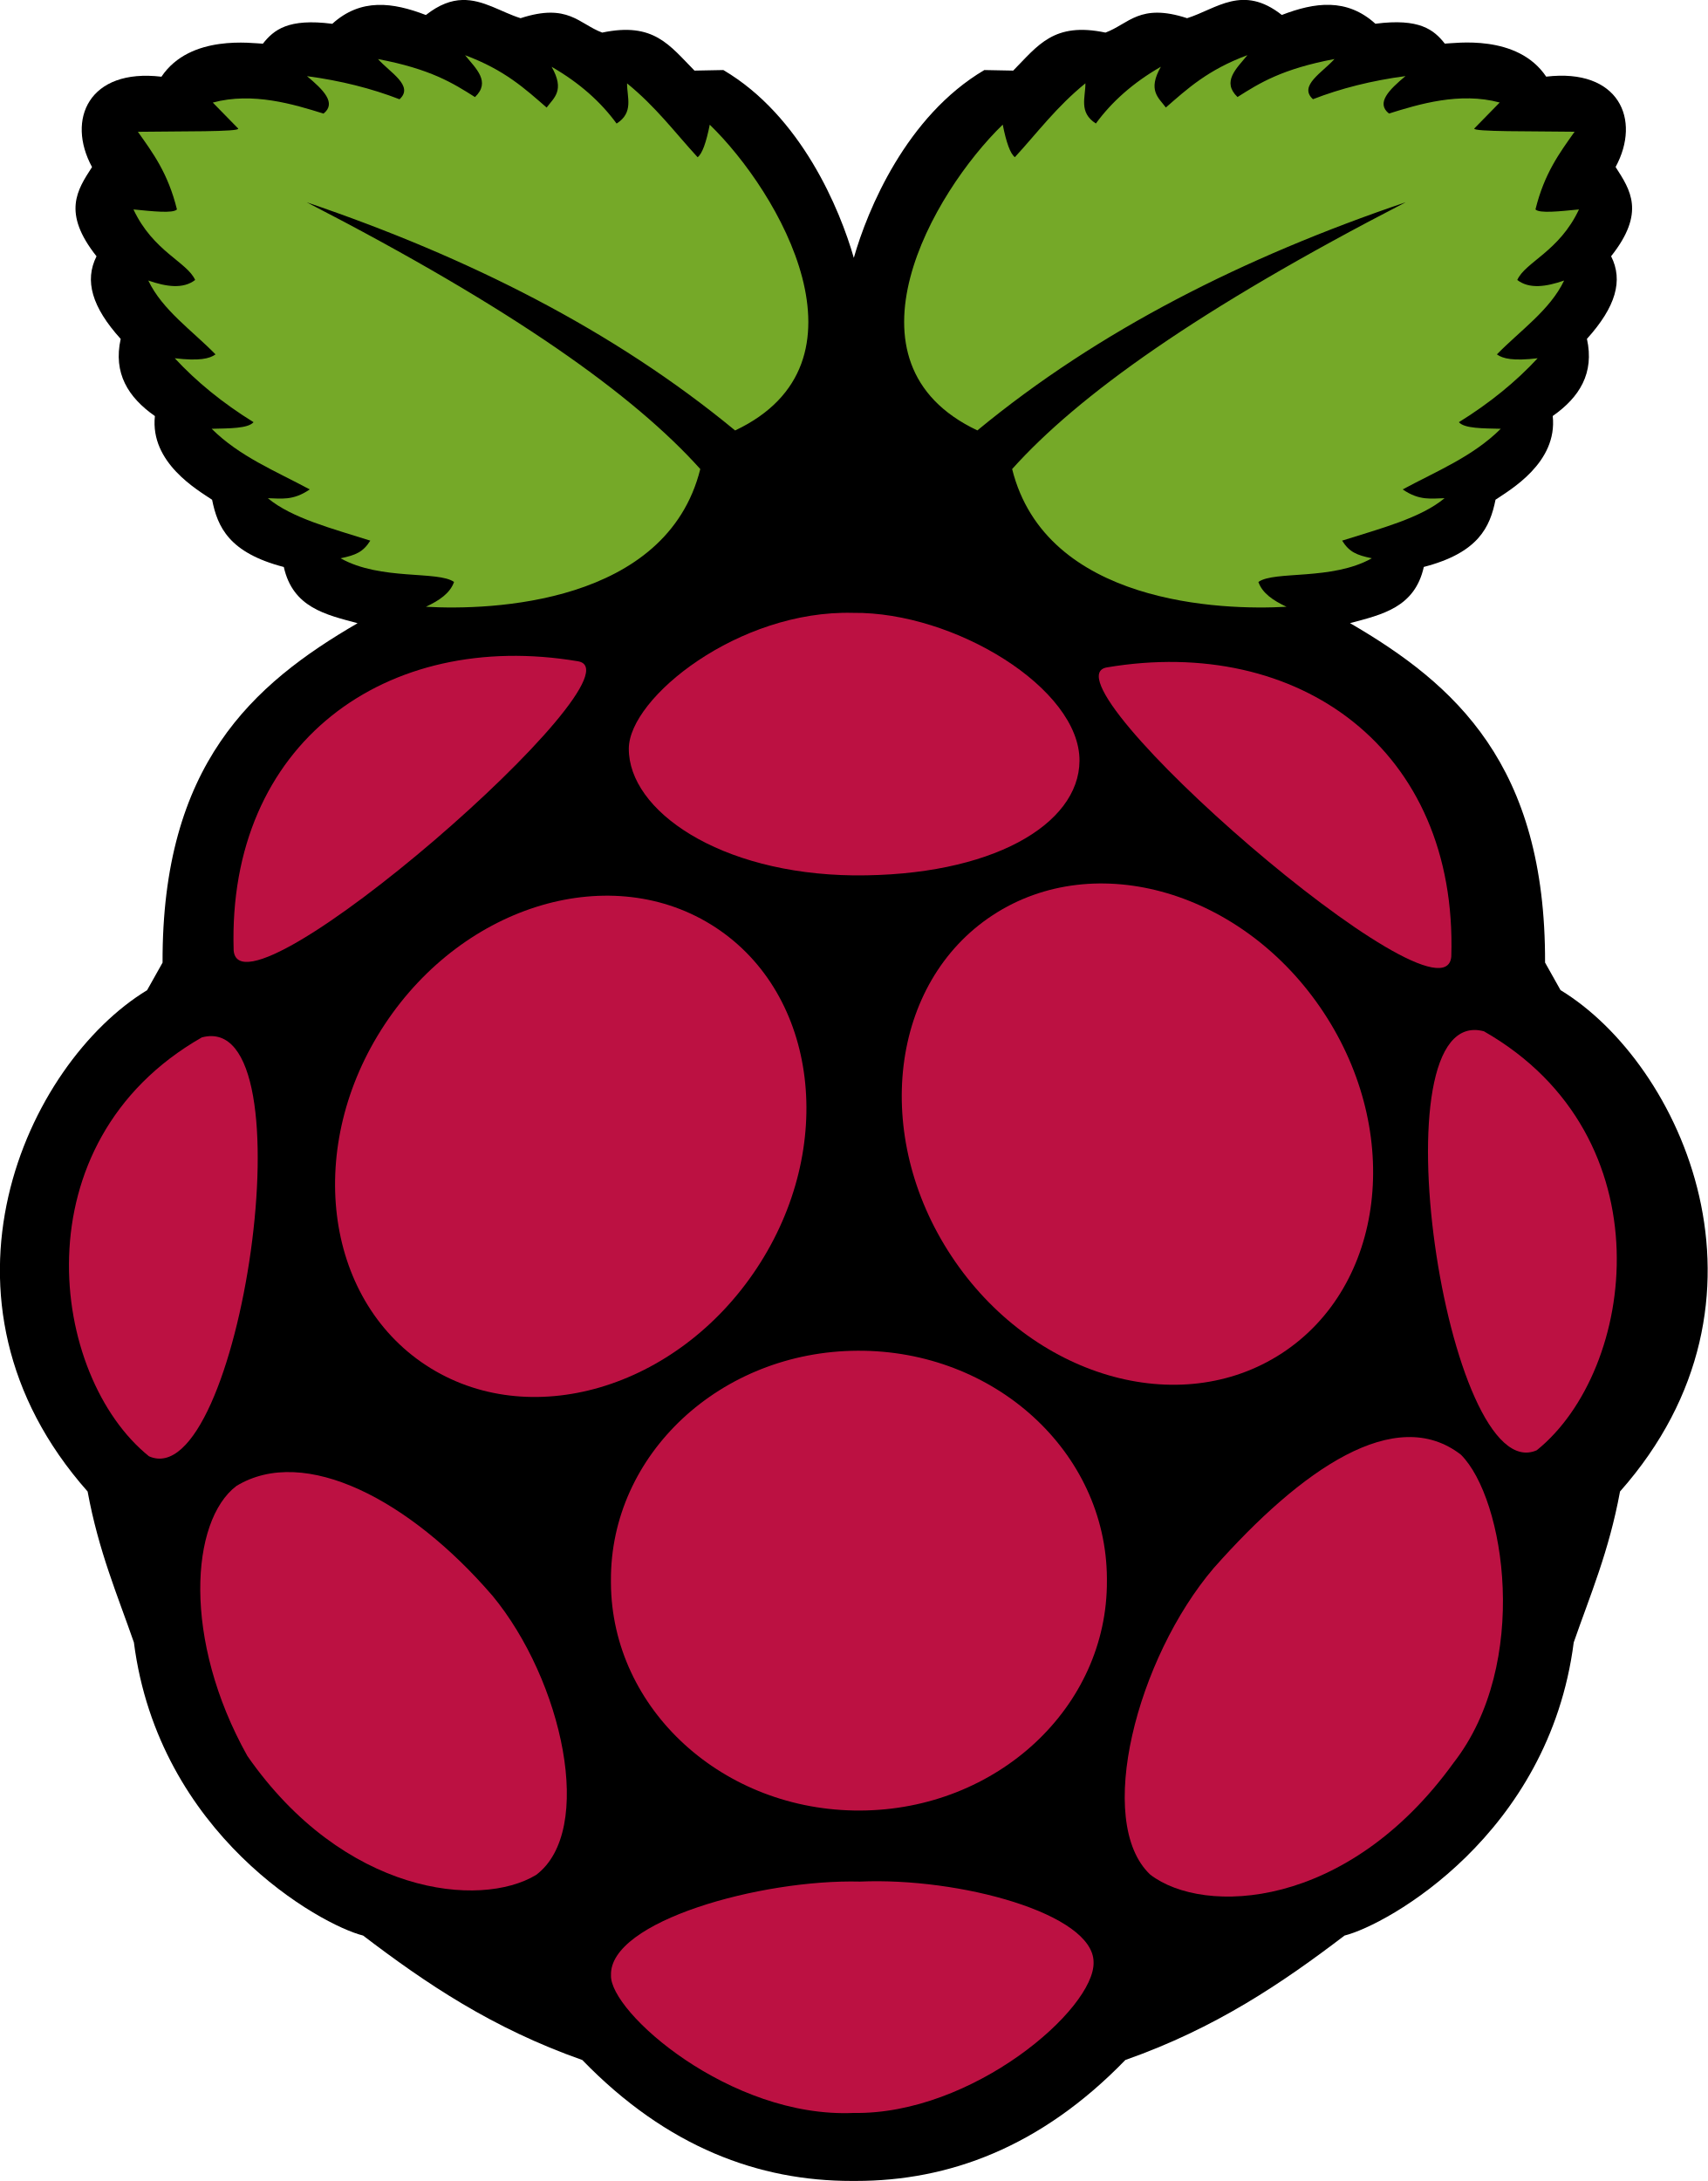
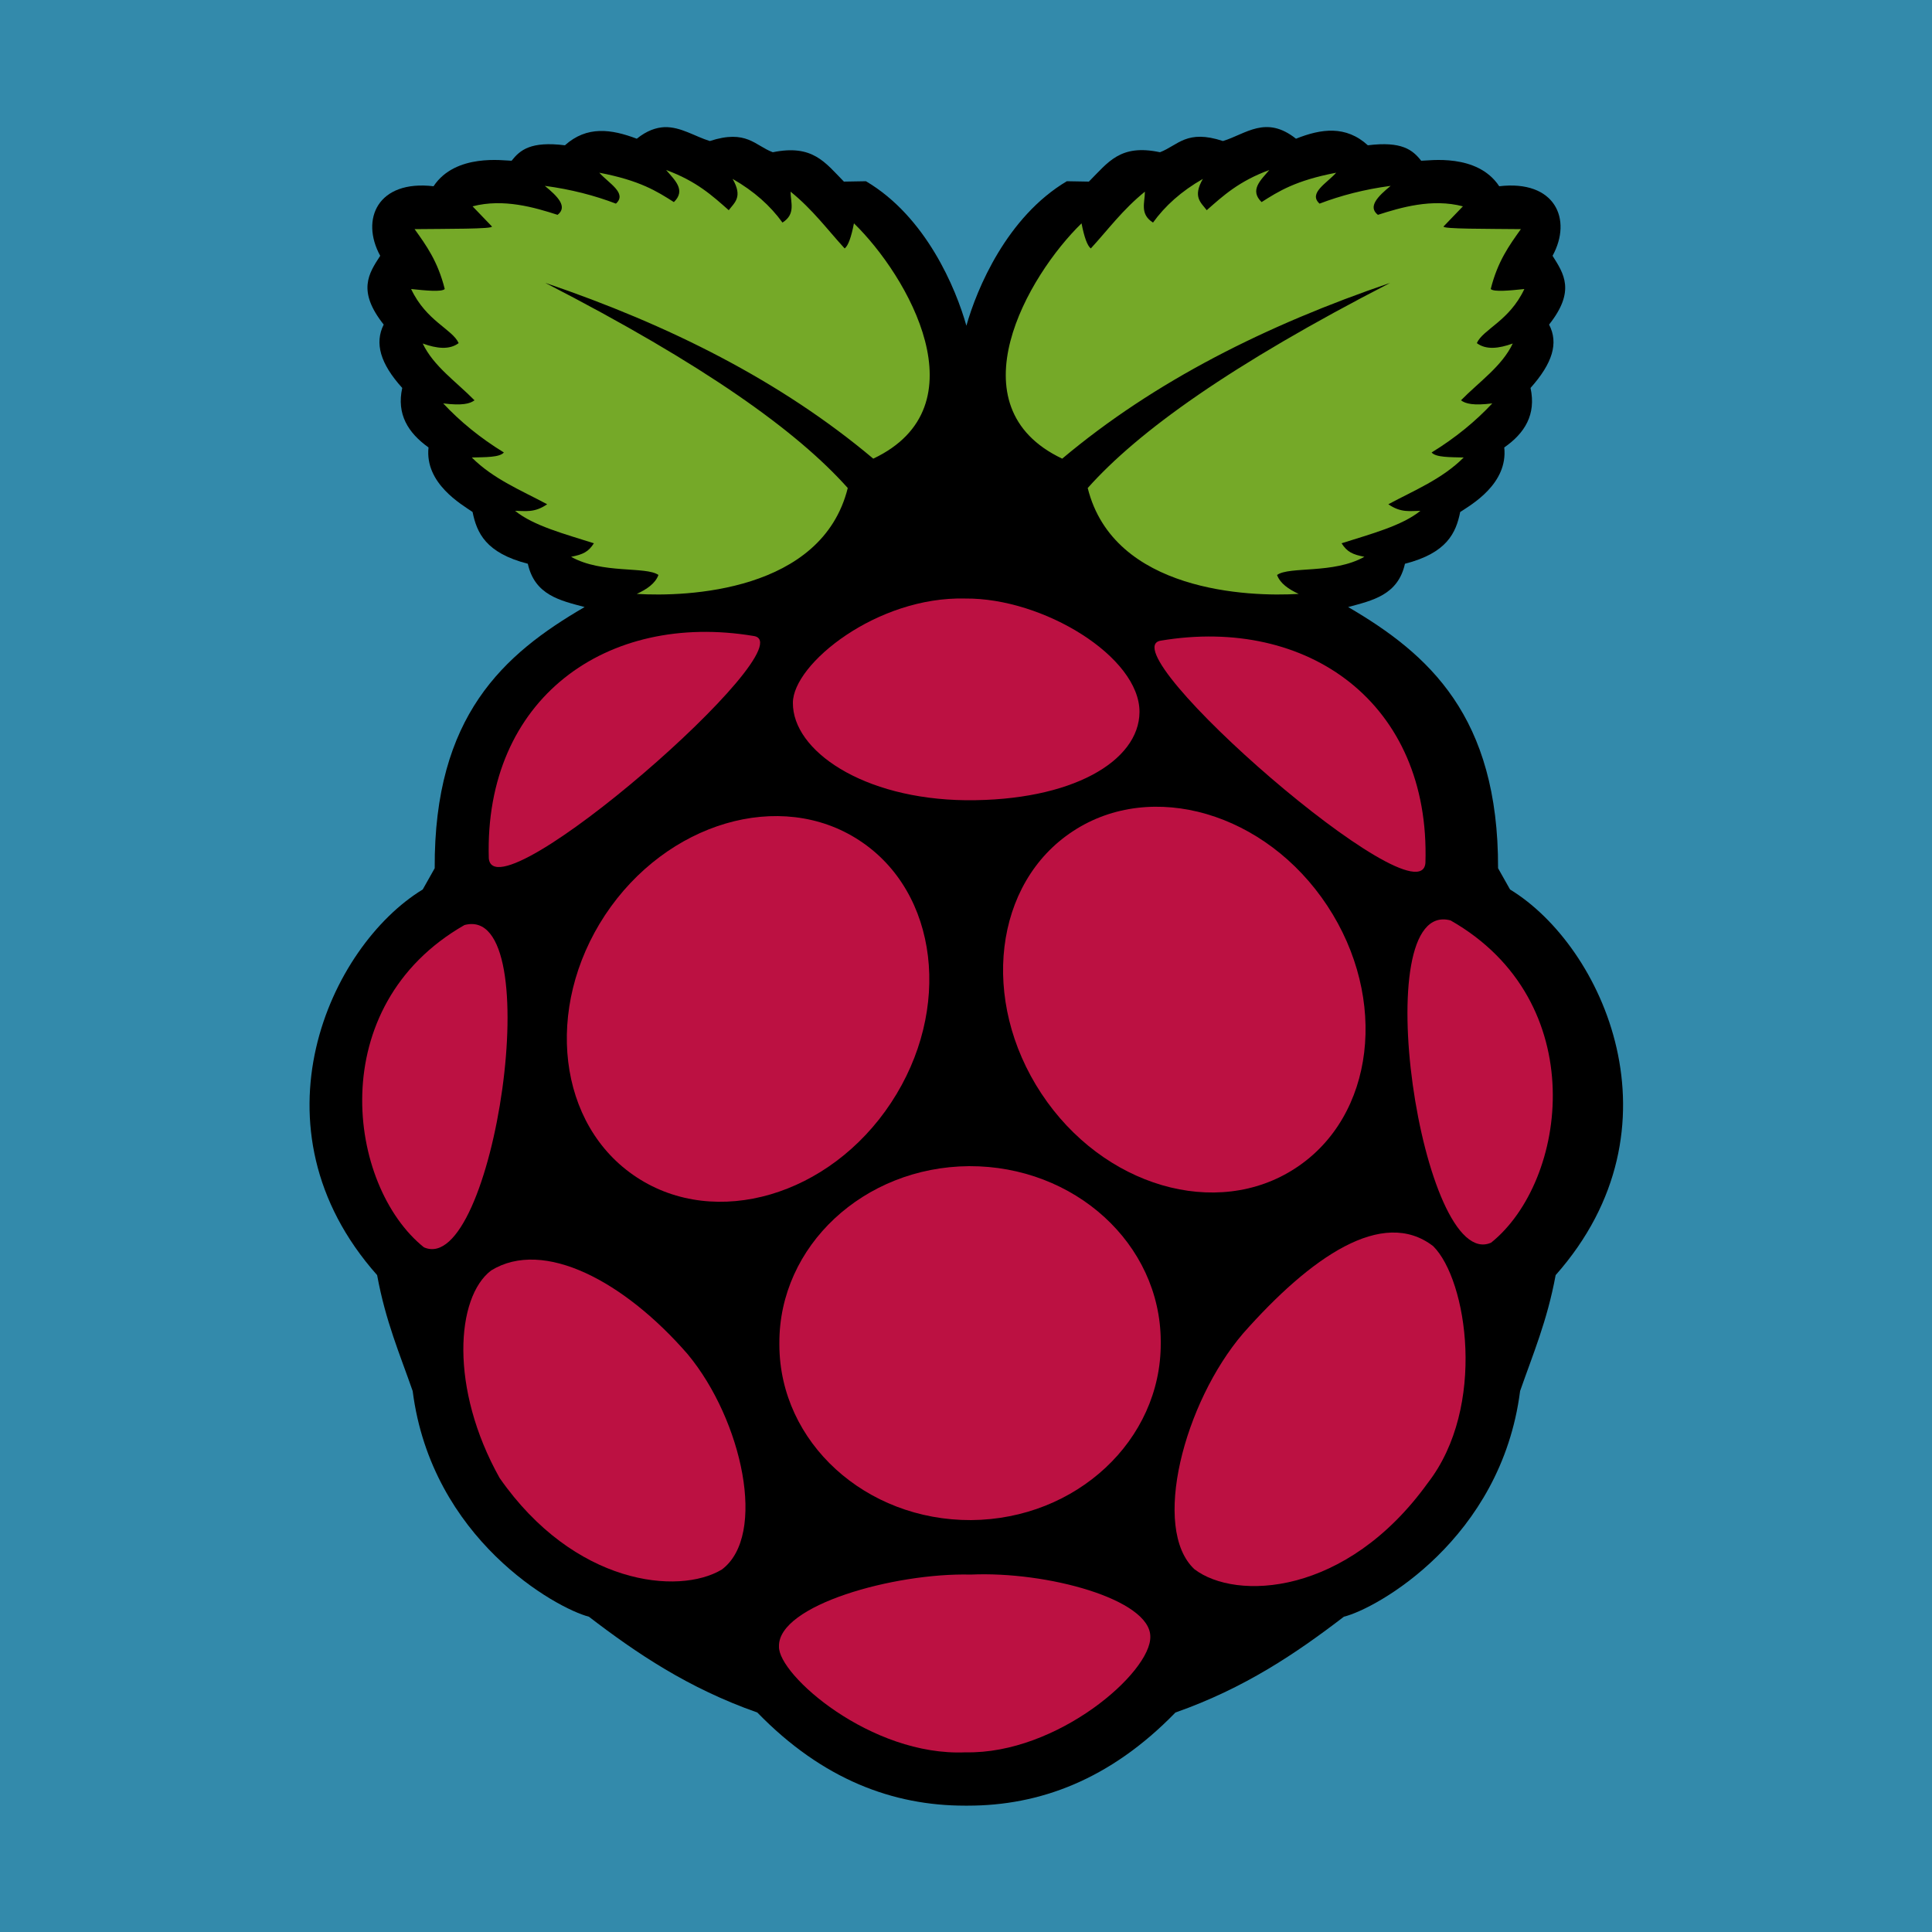
- <svg xmlns="http://www.w3.org/2000/svg" id="a" viewBox="0 0 274.07 350">
+ <svg xmlns="http://www.w3.org/2000/svg" version="1.1" id="a" x="0px" y="0px" viewBox="0 0 500 500" style="enable-background:new 0 0 500 500;" xml:space="preserve">
+   <style type="text/css">
+ 	.st0{fill:#338AAB;}
+ 	.st1{fill:#75A928;}
+ 	.st2{fill:#BC1142;}
+ </style>
+   <rect class="st0" width="500" height="500" />
  <g id="b">
    <g id="c">
-       <path id="d" d="m74.19,0c-1.77.05-3.68.71-5.84,2.41-5.3-2.04-10.43-2.75-15.02,1.41-7.09-.92-9.39.98-11.14,3.19-1.56-.03-11.65-1.6-16.28,5.3-11.63-1.38-15.3,6.84-11.14,14.5-2.38,3.68-4.84,7.31.72,14.32-1.96,3.9-.75,8.14,3.88,13.26-1.22,5.49,1.18,9.36,5.49,12.38-.81,7.51,6.89,11.88,9.18,13.43.88,4.38,2.72,8.51,11.51,10.79,1.45,6.52,6.73,7.65,11.84,9.02-16.9,9.82-31.4,22.75-31.3,54.47l-2.48,4.42c-19.38,11.79-36.82,49.66-9.55,80.45,1.78,9.64,4.77,16.56,7.43,24.22,3.98,30.87,29.94,45.33,36.78,47.04,10.03,7.64,20.72,14.89,35.18,19.97,13.63,14.06,28.4,19.42,43.25,19.41.22,0,.44,0,.66,0,14.85,0,29.62-5.35,43.25-19.41,14.46-5.08,25.15-12.33,35.18-19.97,6.85-1.71,32.81-16.17,36.78-47.04,2.66-7.66,5.65-14.58,7.43-24.22,27.26-30.79,9.83-68.67-9.55-80.46l-2.48-4.42c.1-31.71-14.4-44.64-31.3-54.47,5.11-1.37,10.39-2.49,11.84-9.02,8.79-2.28,10.63-6.41,11.51-10.79,2.3-1.56,9.99-5.92,9.18-13.43,4.31-3.02,6.71-6.89,5.49-12.38,4.63-5.13,5.85-9.36,3.88-13.26,5.56-7.01,3.09-10.64.72-14.32,4.16-7.66.49-15.88-11.14-14.5-4.63-6.9-14.71-5.34-16.27-5.3-1.75-2.22-4.05-4.11-11.14-3.19-4.59-4.16-9.73-3.45-15.02-1.41-6.29-4.96-10.45-.98-15.2.52-7.61-2.49-9.35.92-13.1,2.31-8.3-1.75-10.83,2.07-14.81,6.1l-4.63-.09c-12.52,7.38-18.75,22.41-20.95,30.14-2.21-7.73-8.41-22.76-20.94-30.14l-4.63.09c-3.99-4.03-6.51-7.85-14.81-6.1-3.74-1.39-5.48-4.8-13.1-2.31C80.43,1.95,77.56-.1,74.18,0h0Z" />
-       <path id="e" d="m49.26,32.48c33.23,17.13,52.54,30.99,63.13,42.79-5.42,21.72-33.69,22.71-44.03,22.1,2.12-.99,3.88-2.17,4.51-3.98-2.59-1.84-11.79-.19-18.21-3.8,2.47-.51,3.62-1.01,4.77-2.83-6.07-1.93-12.6-3.6-16.44-6.81,2.07.03,4.01.46,6.72-1.41-5.43-2.93-11.23-5.25-15.74-9.73,2.81-.07,5.84-.03,6.72-1.06-4.97-3.08-9.17-6.51-12.64-10.26,3.93.47,5.59.07,6.54-.62-3.76-3.85-8.52-7.1-10.79-11.85,2.92,1.01,5.59,1.39,7.52-.09-1.28-2.88-6.75-4.58-9.9-11.32,3.07.3,6.33.67,6.98,0-1.43-5.81-3.87-9.08-6.27-12.46,6.58-.1,16.54.03,16.09-.53l-4.07-4.16c6.42-1.73,13,.28,17.77,1.77,2.14-1.69-.04-3.83-2.65-6.01,5.46.73,10.39,1.98,14.85,3.71,2.38-2.15-1.55-4.3-3.45-6.45,8.44,1.6,12.01,3.85,15.56,6.1,2.58-2.47.15-4.57-1.59-6.72,6.36,2.36,9.64,5.4,13.09,8.4,1.17-1.58,2.97-2.73.8-6.54,4.52,2.6,7.92,5.67,10.43,9.11,2.79-1.78,1.66-4.21,1.68-6.45,4.69,3.82,7.67,7.88,11.32,11.85.73-.53,1.38-2.35,1.95-5.22,11.2,10.86,27.02,38.22,4.07,49.07-19.53-16.11-42.86-27.82-68.71-36.6h0Z" fill="#75a928" />
-       <path id="f" d="m225.56,32.48c-33.22,17.13-52.54,30.99-63.12,42.79,5.42,21.72,33.69,22.71,44.03,22.1-2.12-.99-3.88-2.17-4.51-3.98,2.59-1.84,11.79-.19,18.21-3.8-2.47-.51-3.62-1.01-4.77-2.83,6.07-1.93,12.6-3.6,16.44-6.81-2.07.03-4.01.46-6.72-1.41,5.43-2.93,11.23-5.25,15.74-9.73-2.81-.07-5.84-.03-6.72-1.06,4.97-3.08,9.17-6.51,12.64-10.26-3.93.47-5.59.07-6.54-.62,3.76-3.85,8.52-7.1,10.79-11.85-2.92,1.01-5.59,1.39-7.52-.09,1.28-2.88,6.75-4.58,9.9-11.32-3.07.3-6.33.67-6.98,0,1.43-5.81,3.88-9.08,6.28-12.47-6.58-.1-16.54.03-16.09-.53l4.07-4.16c-6.42-1.73-13,.28-17.77,1.77-2.14-1.69.04-3.83,2.65-6.01-5.46.73-10.39,1.98-14.85,3.71-2.38-2.15,1.55-4.3,3.45-6.45-8.43,1.6-12.01,3.85-15.56,6.1-2.58-2.47-.15-4.57,1.59-6.72-6.36,2.36-9.64,5.4-13.09,8.4-1.17-1.58-2.97-2.73-.8-6.54-4.52,2.6-7.92,5.67-10.43,9.11-2.79-1.78-1.66-4.21-1.68-6.45-4.69,3.82-7.67,7.88-11.32,11.85-.73-.53-1.38-2.35-1.95-5.22-11.2,10.86-27.02,38.22-4.07,49.07,19.52-16.11,42.85-27.82,68.7-36.6h0Z" fill="#75a928" />
-       <path id="g" d="m177.65,253.66c.12,20.27-17.61,36.79-39.59,36.89-21.98.11-39.89-16.24-40.01-36.51,0-.13,0-.26,0-.39-.12-20.27,17.61-36.79,39.59-36.89,21.98-.11,39.89,16.24,40.01,36.51,0,.13,0,.26,0,.39Z" fill="#bc1142" />
-       <path id="h" d="m114.82,148.82c16.49,10.8,19.46,35.3,6.64,54.7-12.82,19.41-36.59,26.38-53.08,15.58h0c-16.49-10.8-19.46-35.3-6.64-54.7,12.82-19.41,36.59-26.38,53.08-15.58h0Z" fill="#bc1142" />
-       <path id="i" d="m159.33,146.86c-16.49,10.8-19.46,35.3-6.64,54.7,12.82,19.41,36.59,26.38,53.08,15.58h0c16.49-10.8,19.46-35.3,6.64-54.7-12.82-19.41-36.59-26.38-53.08-15.58h0Z" fill="#bc1142" />
-       <path id="j" d="m32.39,166.48c17.8-4.77,6.01,73.66-8.48,67.22-15.94-12.82-21.07-50.35,8.48-67.22Z" fill="#bc1142" />
-       <path id="k" d="m238.16,165.5c-17.81-4.77-6.01,73.67,8.48,67.23,15.94-12.82,21.07-50.36-8.48-67.23Z" fill="#bc1142" />
-       <path id="l" d="m177.66,107.1c30.73-5.19,56.3,13.07,55.26,46.39-1.01,12.77-66.58-44.49-55.26-46.39Z" fill="#bc1142" />
-       <path id="m" d="m92.76,106.12c-30.73-5.19-56.3,13.07-55.26,46.39,1.01,12.77,66.58-44.49,55.26-46.39Z" fill="#bc1142" />
-       <path id="n" d="m136.9,98.35c-18.34-.48-35.94,13.61-35.98,21.78-.05,9.93,14.5,20.1,36.11,20.35,22.07.16,36.15-8.14,36.22-18.38.08-11.61-20.07-23.93-36.34-23.75h0Z" fill="#bc1142" />
-       <path id="o" d="m138.02,301.95c15.99-.7,37.44,5.15,37.49,12.91.27,7.53-19.46,24.55-38.55,24.22-19.77.85-39.15-16.19-38.9-22.1-.3-8.66,24.07-15.43,39.96-15.03h0Z" fill="#bc1142" />
-       <path id="p" d="m78.96,255.98c11.38,13.71,16.57,37.81,7.07,44.91-8.99,5.42-30.81,3.19-46.33-19.1-10.46-18.7-9.11-37.73-1.77-43.32,10.99-6.69,27.96,2.35,41.02,17.51h0Z" fill="#bc1142" />
-       <path id="q" d="m194.8,251.63c-12.32,14.43-19.18,40.74-10.19,49.21,8.59,6.58,31.65,5.66,48.69-17.97,12.37-15.88,8.23-42.39,1.16-49.43-10.5-8.12-25.56,2.27-39.66,18.19h0Z" fill="#bc1142" />
+       <path id="d" d="M172,32.9c-2.2,0.1-4.6,0.9-7.2,3c-6.6-2.5-12.9-3.4-18.6,1.7c-8.8-1.1-11.6,1.2-13.8,4c-1.9,0-14.5-2-20.2,6.6    c-14.4-1.7-19,8.5-13.8,18c-3,4.6-6,9.1,0.9,17.8c-2.4,4.8-0.9,10.1,4.8,16.4c-1.5,6.8,1.5,11.6,6.8,15.4    c-1,9.3,8.5,14.7,11.4,16.7c1.1,5.4,3.4,10.6,14.3,13.4c1.8,8.1,8.3,9.5,14.7,11.2c-21,12.2-39,28.2-38.8,67.6l-3.1,5.5    c-24,14.6-45.7,61.6-11.8,99.8c2.2,12,5.9,20.5,9.2,30c4.9,38.3,37.1,56.2,45.6,58.4c12.4,9.5,25.7,18.5,43.6,24.8    c16.9,17.4,35.2,24.1,53.7,24.1c0.3,0,0.5,0,0.8,0c18.4,0,36.7-6.6,53.7-24.1c17.9-6.3,31.2-15.3,43.6-24.8    c8.5-2.1,40.7-20.1,45.6-58.4c3.3-9.5,7-18.1,9.2-30c33.8-38.2,12.2-85.2-11.8-99.8l-3.1-5.5c0.1-39.3-17.9-55.4-38.8-67.6    c6.3-1.7,12.9-3.1,14.7-11.2c10.9-2.8,13.2-8,14.3-13.4c2.9-1.9,12.4-7.3,11.4-16.7c5.3-3.7,8.3-8.5,6.8-15.4    c5.7-6.4,7.3-11.6,4.8-16.4c6.9-8.7,3.8-13.2,0.9-17.8c5.2-9.5,0.6-19.7-13.8-18c-5.7-8.6-18.2-6.6-20.2-6.6    c-2.2-2.8-5-5.1-13.8-4c-5.7-5.2-12.1-4.3-18.6-1.7c-7.8-6.2-13-1.2-18.9,0.6c-9.4-3.1-11.6,1.1-16.3,2.9    c-10.3-2.2-13.4,2.6-18.4,7.6l-5.7-0.1c-15.5,9.2-23.3,27.8-26,37.4c-2.7-9.6-10.4-28.2-26-37.4l-5.7,0.1c-4.9-5-8.1-9.7-18.4-7.6    c-4.6-1.7-6.8-6-16.3-2.9C179.8,35.3,176.2,32.8,172,32.9L172,32.9L172,32.9z" />
+       <path id="e" class="st1" d="M141.1,73.2c41.2,21.2,65.2,38.4,78.3,53.1c-6.7,26.9-41.8,28.2-54.6,27.4c2.6-1.2,4.8-2.7,5.6-4.9    c-3.2-2.3-14.6-0.2-22.6-4.7c3.1-0.6,4.5-1.3,5.9-3.5c-7.5-2.4-15.6-4.5-20.4-8.4c2.6,0,5,0.6,8.3-1.7    c-6.7-3.6-13.9-6.5-19.5-12.1c3.5-0.1,7.2,0,8.3-1.3c-6.2-3.8-11.4-8.1-15.7-12.7c4.9,0.6,6.9,0.1,8.1-0.8    c-4.7-4.8-10.6-8.8-13.4-14.7c3.6,1.3,6.9,1.7,9.3-0.1c-1.6-3.6-8.4-5.7-12.3-14c3.8,0.4,7.9,0.8,8.7,0    c-1.8-7.2-4.8-11.3-7.8-15.5c8.2-0.1,20.5,0,20-0.7l-5-5.2c8-2.1,16.1,0.3,22,2.2c2.7-2.1,0-4.8-3.3-7.5    c6.8,0.9,12.9,2.5,18.4,4.6c3-2.7-1.9-5.3-4.3-8c10.5,2,14.9,4.8,19.3,7.6c3.2-3.1,0.2-5.7-2-8.3c7.9,2.9,12,6.7,16.2,10.4    c1.5-2,3.7-3.4,1-8.1c5.6,3.2,9.8,7,12.9,11.3c3.5-2.2,2.1-5.2,2.1-8c5.8,4.7,9.5,9.8,14,14.7c0.9-0.7,1.7-2.9,2.4-6.5    c13.9,13.5,33.5,47.4,5,60.9C202.1,98.6,173.2,84.1,141.1,73.2L141.1,73.2L141.1,73.2z" />
+       <path id="f" class="st1" d="M359.8,73.2c-41.2,21.2-65.2,38.4-78.3,53.1c6.7,26.9,41.8,28.2,54.6,27.4c-2.6-1.2-4.8-2.7-5.6-4.9    c3.2-2.3,14.6-0.2,22.6-4.7c-3.1-0.6-4.5-1.3-5.9-3.5c7.5-2.4,15.6-4.5,20.4-8.4c-2.6,0-5,0.6-8.3-1.7c6.7-3.6,13.9-6.5,19.5-12.1    c-3.5-0.1-7.2,0-8.3-1.3c6.2-3.8,11.4-8.1,15.7-12.7c-4.9,0.6-6.9,0.1-8.1-0.8c4.7-4.8,10.6-8.8,13.4-14.7    c-3.6,1.3-6.9,1.7-9.3-0.1c1.6-3.6,8.4-5.7,12.3-14c-3.8,0.4-7.9,0.8-8.7,0c1.8-7.2,4.8-11.3,7.8-15.5c-8.2-0.1-20.5,0-20-0.7    l5-5.2c-8-2.1-16.1,0.3-22,2.2c-2.7-2.1,0-4.8,3.3-7.5c-6.8,0.9-12.9,2.5-18.4,4.6c-3-2.7,1.9-5.3,4.3-8    c-10.5,2-14.9,4.8-19.3,7.6c-3.2-3.1-0.2-5.7,2-8.3c-7.9,2.9-12,6.7-16.2,10.4c-1.5-2-3.7-3.4-1-8.1c-5.6,3.2-9.8,7-12.9,11.3    c-3.5-2.2-2.1-5.2-2.1-8c-5.8,4.7-9.5,9.8-14,14.7c-0.9-0.7-1.7-2.9-2.4-6.5c-13.9,13.5-33.5,47.4-5,60.9    C298.8,98.6,327.8,84.1,359.8,73.2L359.8,73.2L359.8,73.2z" />
+       <path id="g" class="st2" d="M300.4,347.6c0.1,25.1-21.8,45.6-49.1,45.8c-27.3,0.1-49.5-20.1-49.6-45.3c0-0.2,0-0.3,0-0.5    c-0.1-25.1,21.8-45.6,49.1-45.8c27.3-0.1,49.5,20.1,49.6,45.3C300.4,347.3,300.4,347.4,300.4,347.6L300.4,347.6z" />
+       <path id="h" class="st2" d="M222.4,217.5c20.5,13.4,24.1,43.8,8.2,67.9c-15.9,24.1-45.4,32.7-65.8,19.3l0,0    c-20.5-13.4-24.1-43.8-8.2-67.9C172.5,212.8,202,204.1,222.4,217.5L222.4,217.5z" />
+       <path id="i" class="st2" d="M277.7,215.1c-20.5,13.4-24.1,43.8-8.2,67.9c15.9,24.1,45.4,32.7,65.8,19.3l0,0    c20.5-13.4,24.1-43.8,8.2-67.9C327.6,210.3,298.1,201.7,277.7,215.1L277.7,215.1z" />
+       <path id="j" class="st2" d="M120.2,239.4c22.1-5.9,7.5,91.4-10.5,83.4C89.9,306.9,83.5,260.4,120.2,239.4z" />
+       <path id="k" class="st2" d="M375.4,238.2c-22.1-5.9-7.5,91.4,10.5,83.4C405.7,305.7,412.1,259.1,375.4,238.2z" />
+       <path id="l" class="st2" d="M300.4,165.8c38.1-6.4,69.8,16.2,68.5,57.5C367.7,239.2,286.4,168.1,300.4,165.8z" />
+       <path id="m" class="st2" d="M195.1,164.6c-38.1-6.4-69.8,16.2-68.6,57.5C127.8,237.9,209.1,166.9,195.1,164.6z" />
+       <path id="n" class="st2" d="M249.8,154.9c-22.8-0.6-44.6,16.9-44.6,27c-0.1,12.3,18,24.9,44.8,25.2c27.4,0.2,44.8-10.1,44.9-22.8    C295,170,270,154.7,249.8,154.9L249.8,154.9L249.8,154.9z" />
+       <path id="o" class="st2" d="M251.2,407.5c19.8-0.9,46.4,6.4,46.5,16c0.3,9.3-24.1,30.5-47.8,30c-24.5,1.1-48.6-20.1-48.3-27.4    C201.3,415.4,231.5,407,251.2,407.5L251.2,407.5z" />
+       <path id="p" class="st2" d="M178,350.5c14.1,17,20.6,46.9,8.8,55.7c-11.2,6.7-38.2,4-57.5-23.7c-13-23.2-11.3-46.8-2.2-53.7    C140.7,320.4,161.7,331.7,178,350.5L178,350.5L178,350.5z" />
+       <path id="q" class="st2" d="M321.7,345.1c-15.3,17.9-23.8,50.5-12.6,61c10.7,8.2,39.3,7,60.4-22.3c15.3-19.7,10.2-52.6,1.4-61.3    C357.8,312.4,339.2,325.3,321.7,345.1L321.7,345.1z" />
    </g>
  </g>
</svg>
